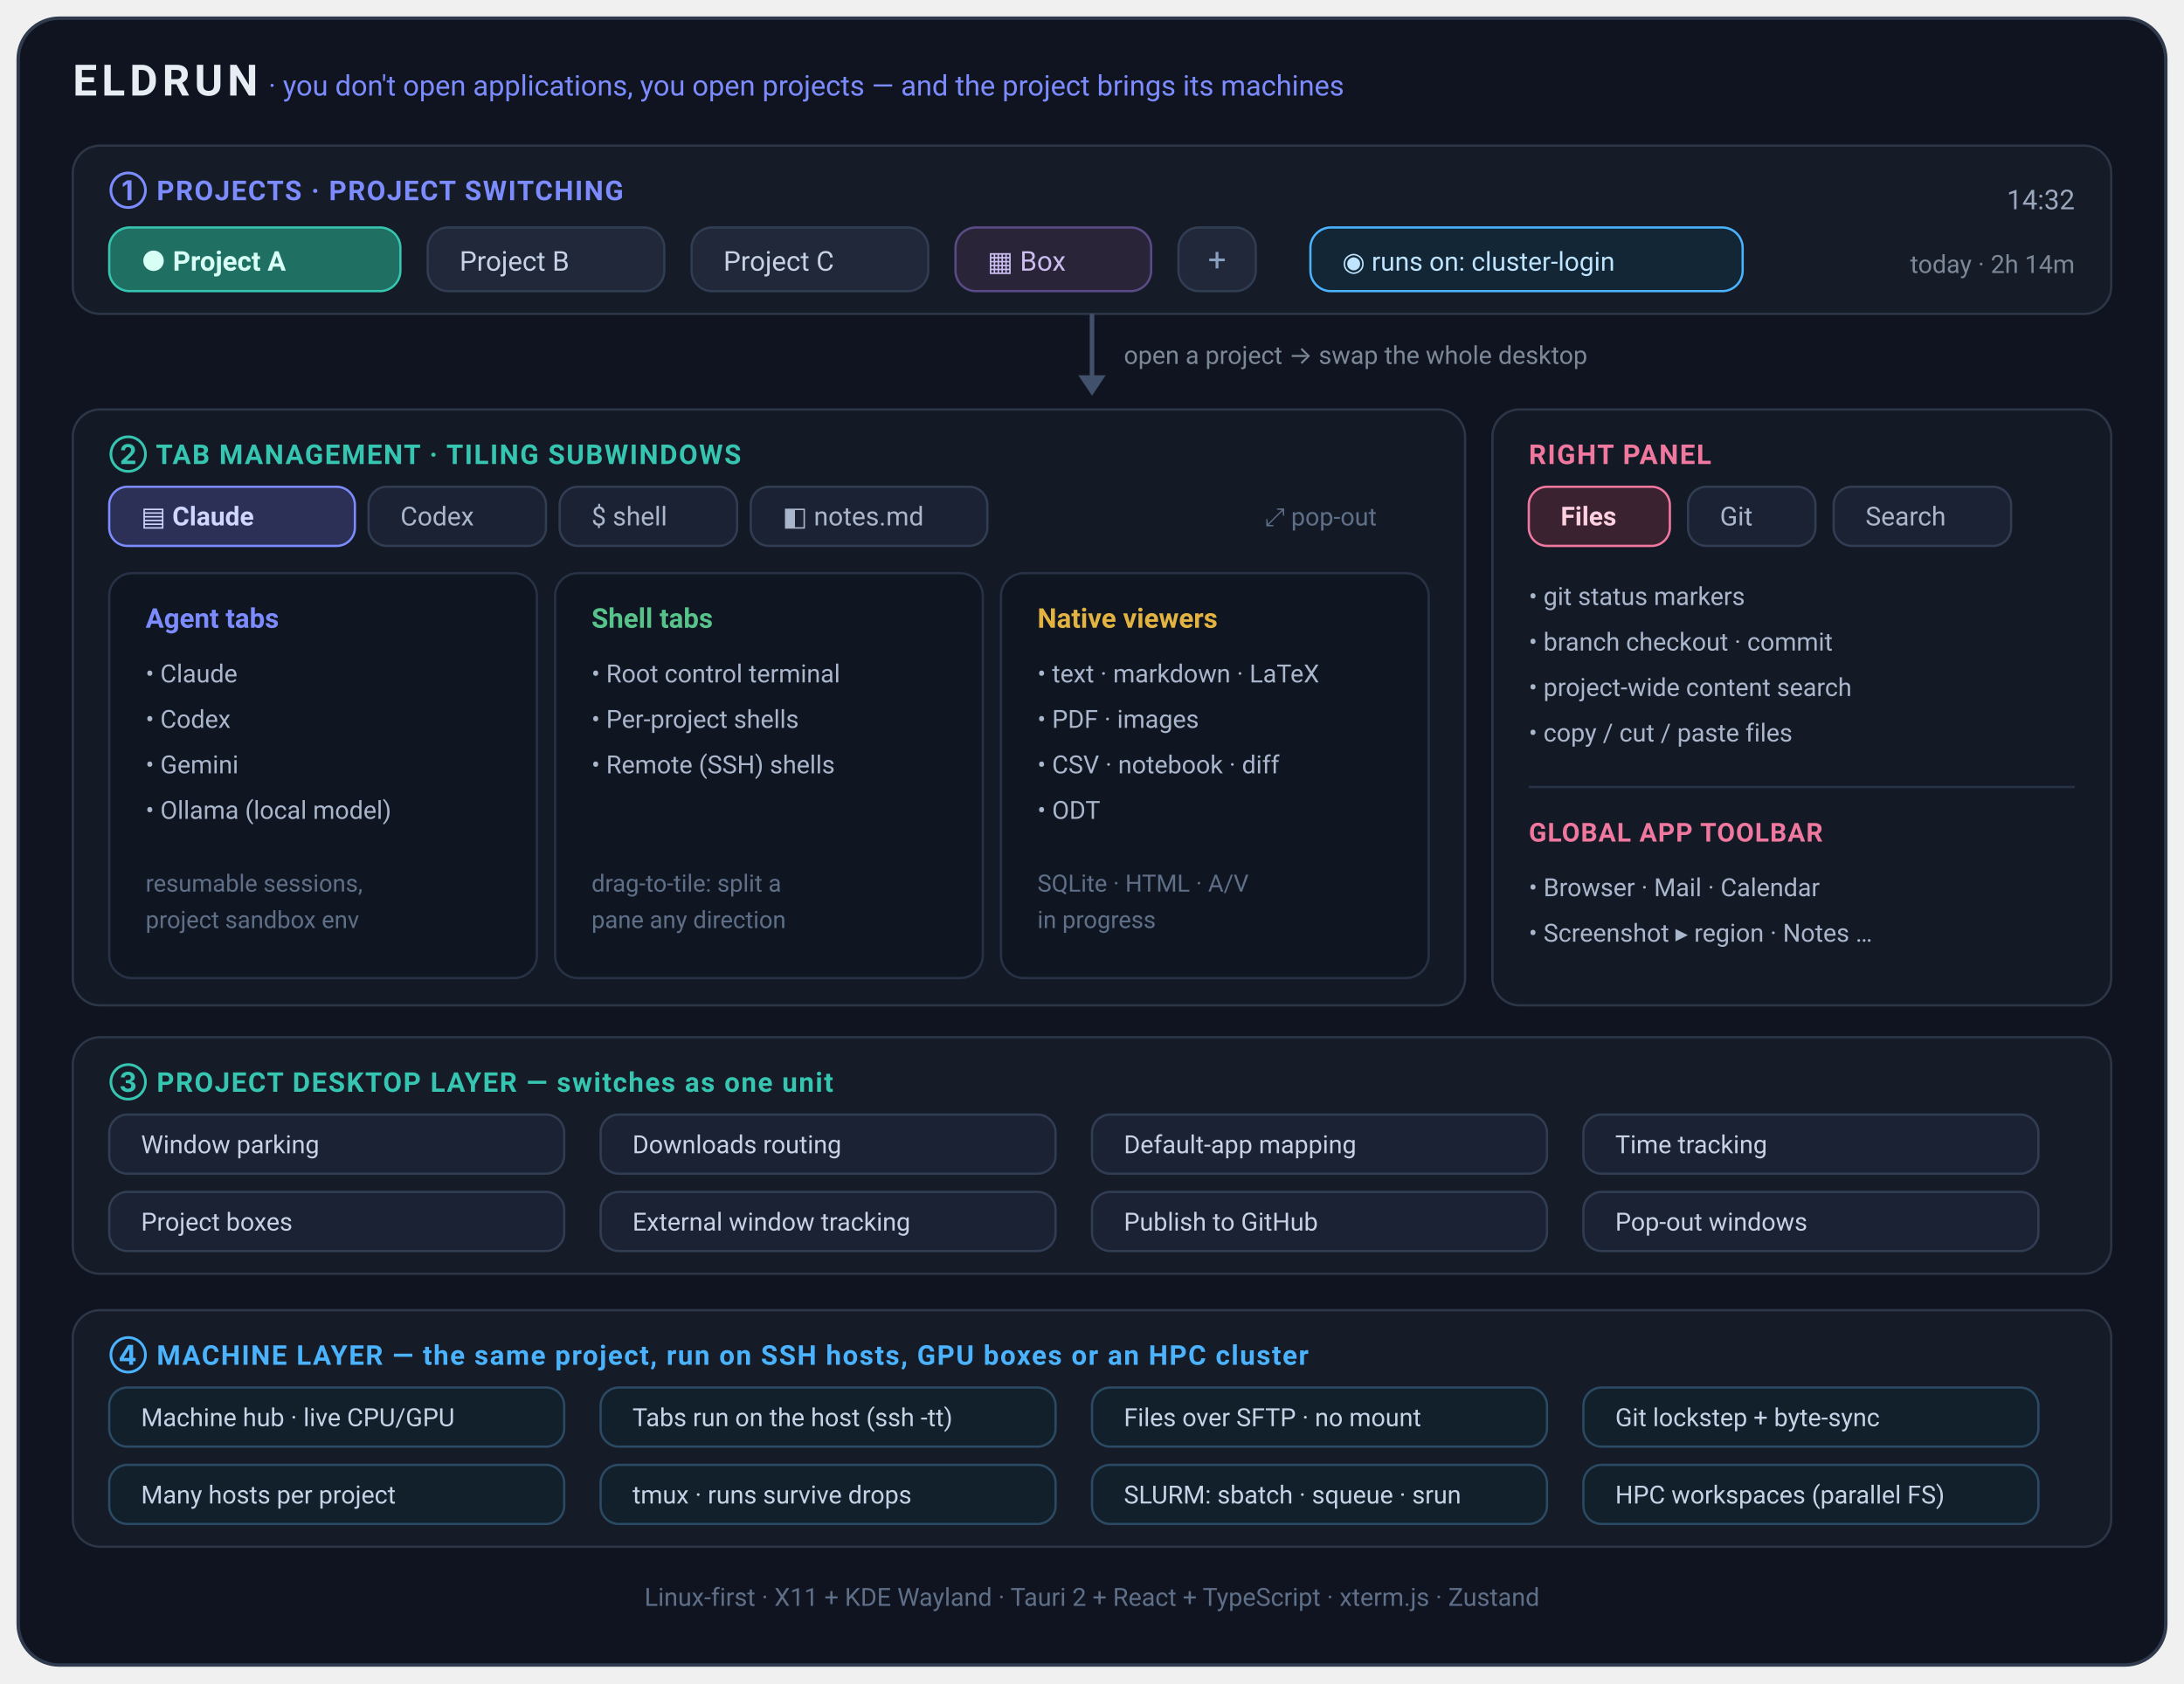
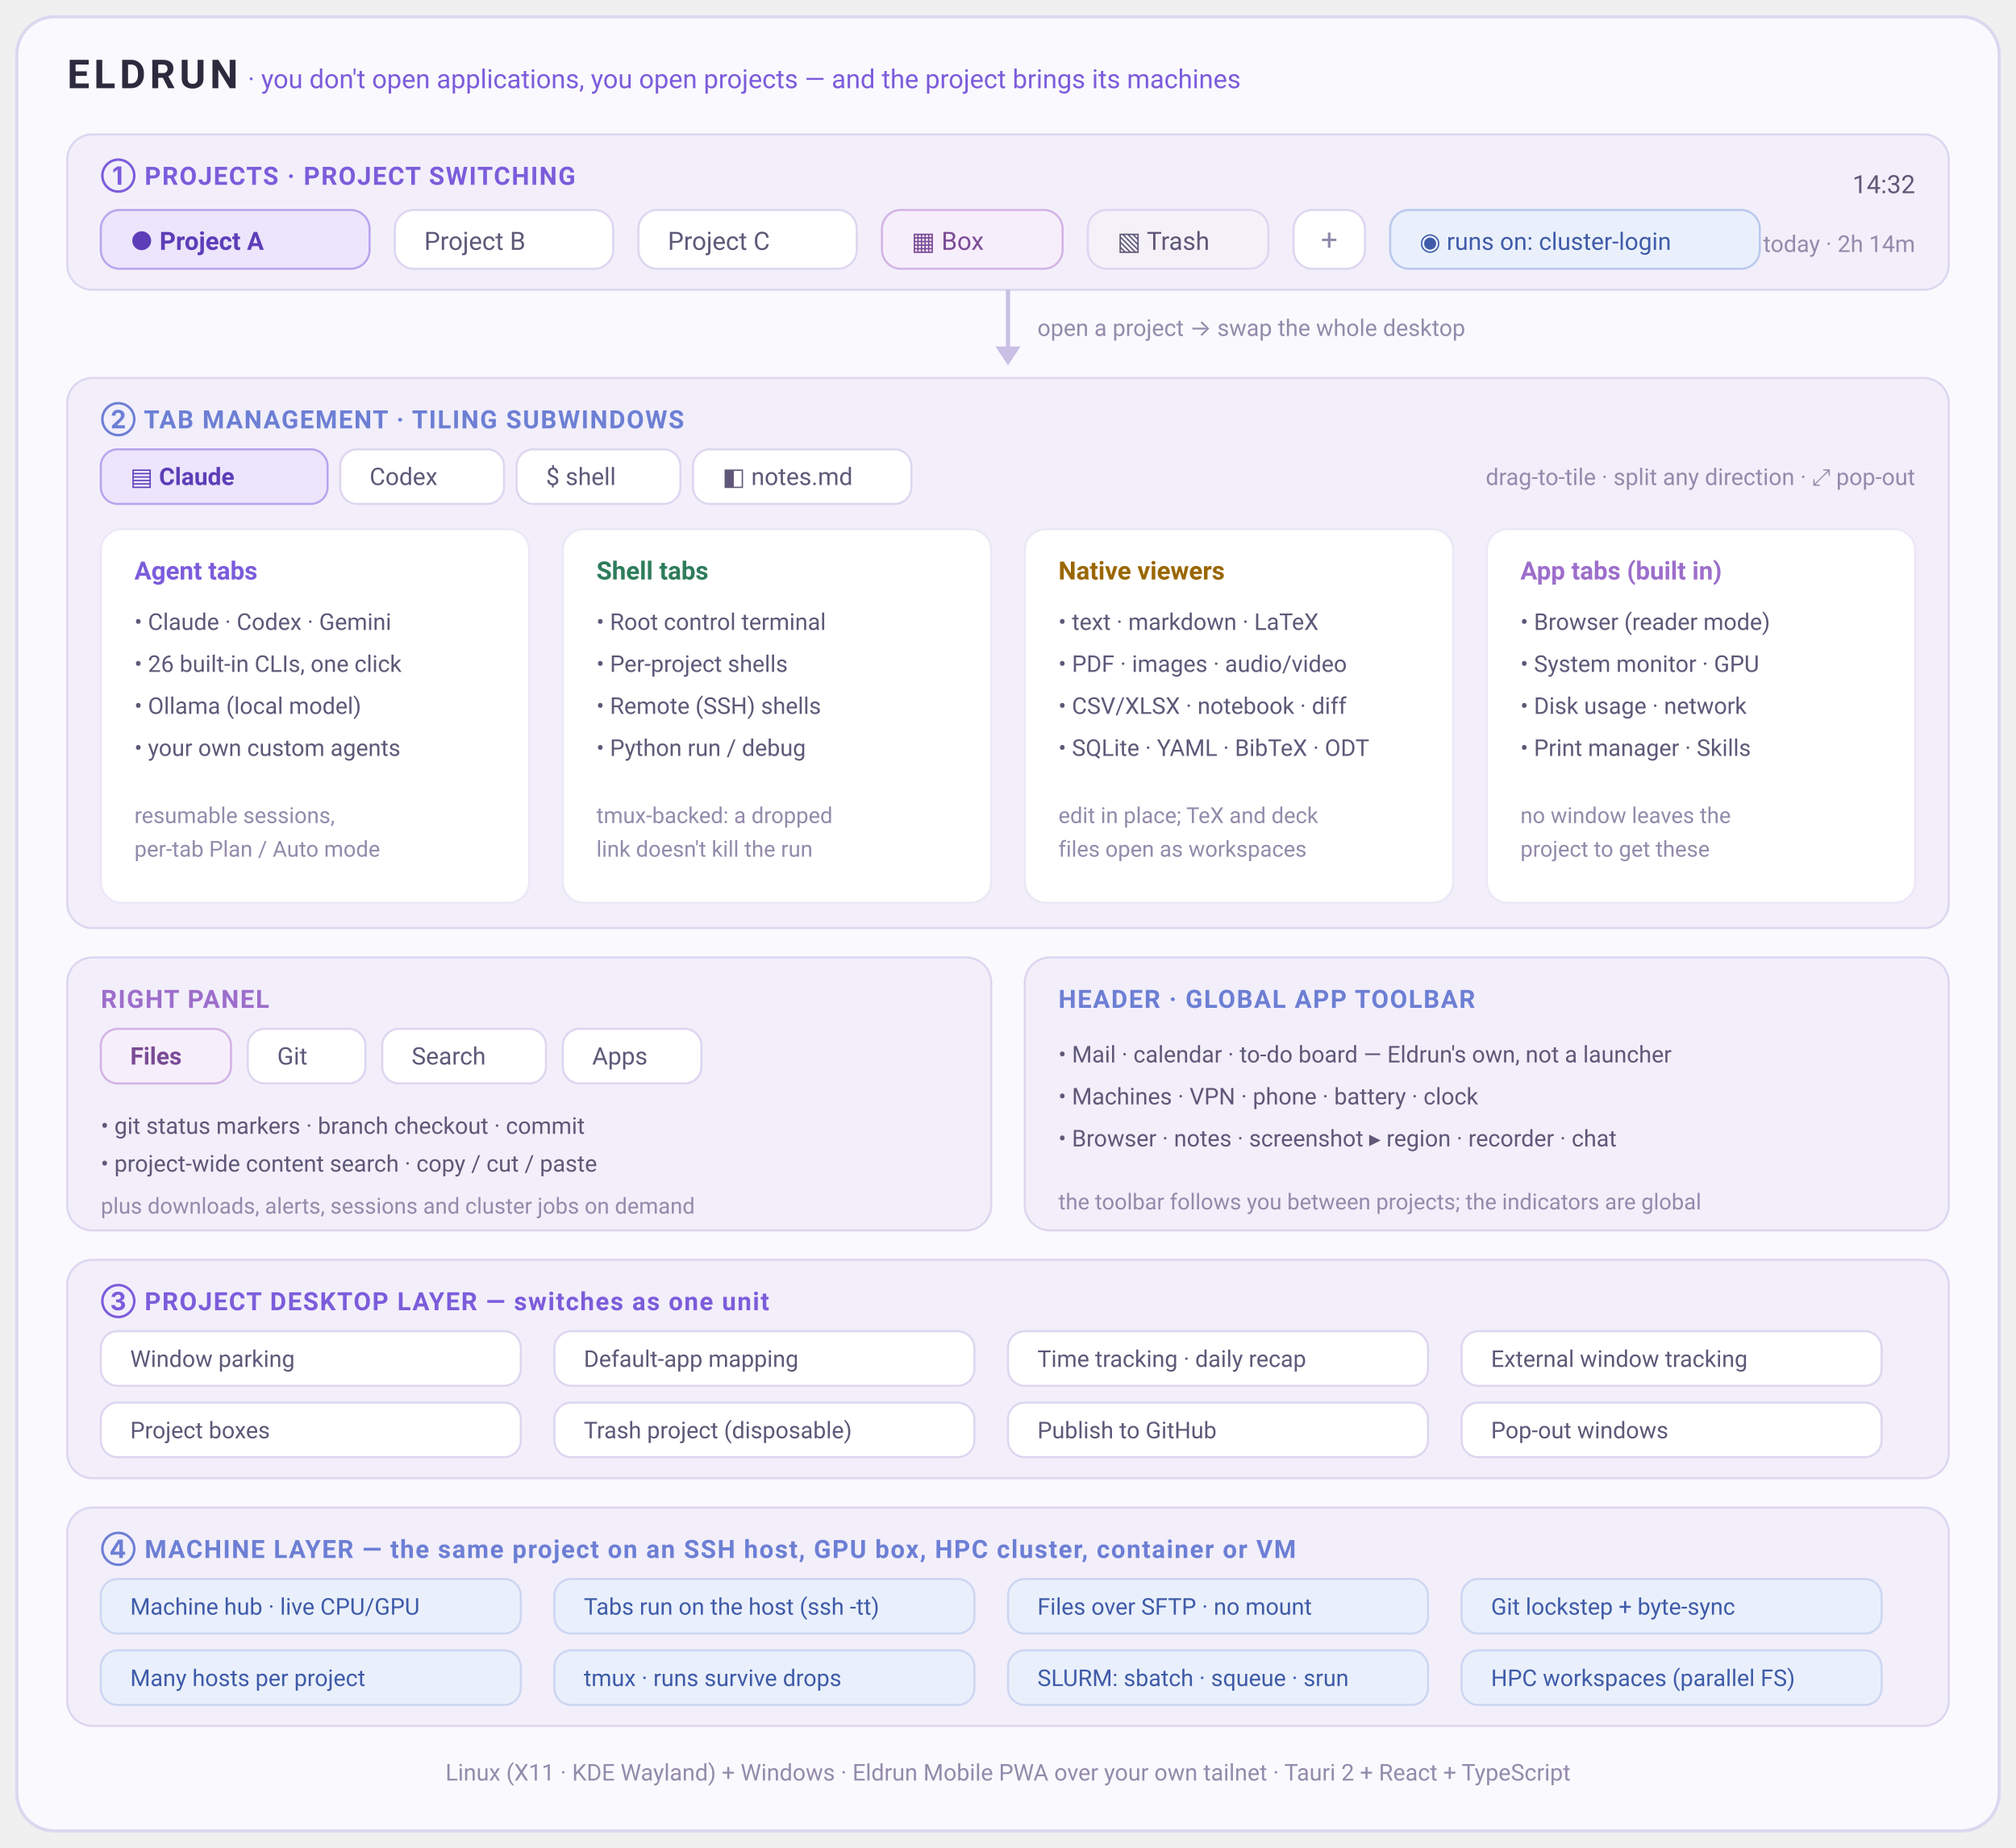
- <svg xmlns="http://www.w3.org/2000/svg" viewBox="0 0 960 740" font-family="ui-sans-serif, system-ui, -apple-system, Segoe UI, Roboto, sans-serif">
-   <rect x="8" y="8" width="944" height="724" rx="18" fill="#0f1420" stroke="#2f3a4d" stroke-width="1.5" />
-   <text x="32" y="42" font-size="19" font-weight="700" letter-spacing="2" fill="#e6edf3">ELDRUN</text>
-   <text x="118" y="42" font-size="12.5" fill="#7c8cff">·  you don't open applications, you open projects — and the project brings its machines</text>
-   <rect x="32" y="64" width="896" height="74" rx="12" fill="#151b27" stroke="#2c3647" />
-   <text x="48" y="88" font-size="12" font-weight="700" letter-spacing="0.6" fill="#7c8cff">① PROJECTS · PROJECT SWITCHING</text>
-   <rect x="48" y="100" width="128" height="28" rx="9" fill="#1f6f63" stroke="#36c5b0" />
-   <text x="62" y="119" font-size="12" font-weight="600" fill="#d7fff6">● Project A</text>
-   <rect x="188" y="100" width="104" height="28" rx="9" fill="#20283a" stroke="#313d52" />
-   <text x="202" y="119" font-size="12" fill="#c7d2e6">Project B</text>
-   <rect x="304" y="100" width="104" height="28" rx="9" fill="#20283a" stroke="#313d52" />
-   <text x="318" y="119" font-size="12" fill="#c7d2e6">Project C</text>
-   <rect x="420" y="100" width="86" height="28" rx="9" fill="#2a2438" stroke="#5a4b86" />
-   <text x="434" y="119" font-size="12" fill="#cbbdf0">▦ Box</text>
-   <rect x="518" y="100" width="34" height="28" rx="9" fill="#20283a" stroke="#313d52" />
-   <text x="531" y="119" font-size="14" fill="#8aa0c0">+</text>
-   <rect x="576" y="100" width="190" height="28" rx="9" fill="#132635" stroke="#4bb3fd" />
-   <text x="590" y="119" font-size="11.5" fill="#bfe4ff">◉ runs on: cluster-login</text>
-   <text x="912" y="92" text-anchor="end" font-size="12" fill="#9aa7bd">14:32</text>
-   <text x="912" y="120" text-anchor="end" font-size="11" fill="#7c8898">today · 2h 14m</text>
-   <line x1="480" y1="138" x2="480" y2="168" stroke="#41506b" stroke-width="2" />
-   <path d="M480 174 l-6 -9 h12 z" fill="#41506b" />
-   <text x="494" y="160" font-size="11" fill="#7c8898">open a project → swap the whole desktop</text>
-   <rect x="32" y="180" width="612" height="262" rx="12" fill="#131a26" stroke="#2c3647" />
-   <text x="48" y="204" font-size="12" font-weight="700" letter-spacing="0.6" fill="#36c5b0">② TAB MANAGEMENT · TILING SUBWINDOWS</text>
-   <rect x="48" y="214" width="108" height="26" rx="8" fill="#2c2f56" stroke="#7c8cff" />
-   <text x="62" y="231" font-size="11.5" font-weight="600" fill="#cfd6ff">▤ Claude</text>
-   <rect x="162" y="214" width="78" height="26" rx="8" fill="#1b2233" stroke="#313d52" />
-   <text x="176" y="231" font-size="11.5" fill="#aab6cc">Codex</text>
-   <rect x="246" y="214" width="78" height="26" rx="8" fill="#1b2233" stroke="#313d52" />
-   <text x="260" y="231" font-size="11.5" fill="#aab6cc">$ shell</text>
-   <rect x="330" y="214" width="104" height="26" rx="8" fill="#1b2233" stroke="#313d52" />
-   <text x="344" y="231" font-size="11.5" fill="#aab6cc">◧ notes.md</text>
-   <text x="556" y="231" font-size="11" fill="#5f6f88">⤢ pop-out</text>
-   <rect x="48" y="252" width="188" height="178" rx="10" fill="#0f1622" stroke="#283246" />
-   <text x="64" y="276" font-size="12" font-weight="700" fill="#7c8cff">Agent tabs</text>
-   <text x="64" y="300" font-size="11" fill="#aab6cc">• Claude</text>
-   <text x="64" y="320" font-size="11" fill="#aab6cc">• Codex</text>
-   <text x="64" y="340" font-size="11" fill="#aab6cc">• Gemini</text>
-   <text x="64" y="360" font-size="11" fill="#aab6cc">• Ollama (local model)</text>
-   <text x="64" y="392" font-size="10.5" fill="#5f6f88">resumable sessions,</text>
-   <text x="64" y="408" font-size="10.5" fill="#5f6f88">project sandbox env</text>
-   <rect x="244" y="252" width="188" height="178" rx="10" fill="#0f1622" stroke="#283246" />
-   <text x="260" y="276" font-size="12" font-weight="700" fill="#57c38a">Shell tabs</text>
-   <text x="260" y="300" font-size="11" fill="#aab6cc">• Root control terminal</text>
-   <text x="260" y="320" font-size="11" fill="#aab6cc">• Per-project shells</text>
-   <text x="260" y="340" font-size="11" fill="#aab6cc">• Remote (SSH) shells</text>
-   <text x="260" y="392" font-size="10.5" fill="#5f6f88">drag-to-tile: split a</text>
-   <text x="260" y="408" font-size="10.5" fill="#5f6f88">pane any direction</text>
-   <rect x="440" y="252" width="188" height="178" rx="10" fill="#0f1622" stroke="#283246" />
-   <text x="456" y="276" font-size="12" font-weight="700" fill="#e3b341">Native viewers</text>
-   <text x="456" y="300" font-size="11" fill="#aab6cc">• text · markdown · LaTeX</text>
-   <text x="456" y="320" font-size="11" fill="#aab6cc">• PDF · images</text>
-   <text x="456" y="340" font-size="11" fill="#aab6cc">• CSV · notebook · diff</text>
-   <text x="456" y="360" font-size="11" fill="#aab6cc">• ODT</text>
-   <text x="456" y="392" font-size="10.5" fill="#5f6f88">SQLite · HTML · A/V</text>
-   <text x="456" y="408" font-size="10.5" fill="#5f6f88">in progress</text>
-   <rect x="656" y="180" width="272" height="262" rx="12" fill="#131a26" stroke="#2c3647" />
-   <text x="672" y="204" font-size="12" font-weight="700" letter-spacing="0.6" fill="#f0789f">RIGHT PANEL</text>
-   <rect x="672" y="214" width="62" height="26" rx="8" fill="#3a2230" stroke="#f0789f" />
-   <text x="686" y="231" font-size="11.5" font-weight="600" fill="#ffd0e0">Files</text>
-   <rect x="742" y="214" width="56" height="26" rx="8" fill="#1b2233" stroke="#313d52" />
-   <text x="756" y="231" font-size="11.5" fill="#aab6cc">Git</text>
-   <rect x="806" y="214" width="78" height="26" rx="8" fill="#1b2233" stroke="#313d52" />
-   <text x="820" y="231" font-size="11.5" fill="#aab6cc">Search</text>
-   <text x="672" y="266" font-size="11" fill="#aab6cc">• git status markers</text>
-   <text x="672" y="286" font-size="11" fill="#aab6cc">• branch checkout · commit</text>
-   <text x="672" y="306" font-size="11" fill="#aab6cc">• project-wide content search</text>
-   <text x="672" y="326" font-size="11" fill="#aab6cc">• copy / cut / paste files</text>
-   <line x1="672" y1="346" x2="912" y2="346" stroke="#283246" />
-   <text x="672" y="370" font-size="11.5" font-weight="700" letter-spacing="0.4" fill="#f0789f">GLOBAL APP TOOLBAR</text>
-   <text x="672" y="394" font-size="11" fill="#aab6cc">• Browser · Mail · Calendar</text>
-   <text x="672" y="414" font-size="11" fill="#aab6cc">• Screenshot ▸ region · Notes …</text>
-   <rect x="32" y="456" width="896" height="104" rx="12" fill="#151b27" stroke="#2c3647" />
-   <text x="48" y="480" font-size="12" font-weight="700" letter-spacing="0.6" fill="#36c5b0">③ PROJECT DESKTOP LAYER — switches as one unit</text>
-   <g font-size="11" fill="#c7d2e6">
-     <rect x="48" y="490" width="200" height="26" rx="8" fill="#1b2233" stroke="#313d52" />
-     <text x="62" y="507">Window parking</text>
-     <rect x="264" y="490" width="200" height="26" rx="8" fill="#1b2233" stroke="#313d52" />
-     <text x="278" y="507">Downloads routing</text>
-     <rect x="480" y="490" width="200" height="26" rx="8" fill="#1b2233" stroke="#313d52" />
-     <text x="494" y="507">Default-app mapping</text>
-     <rect x="696" y="490" width="200" height="26" rx="8" fill="#1b2233" stroke="#313d52" />
-     <text x="710" y="507">Time tracking</text>
-     <rect x="48" y="524" width="200" height="26" rx="8" fill="#1b2233" stroke="#313d52" />
-     <text x="62" y="541">Project boxes</text>
-     <rect x="264" y="524" width="200" height="26" rx="8" fill="#1b2233" stroke="#313d52" />
-     <text x="278" y="541">External window tracking</text>
-     <rect x="480" y="524" width="200" height="26" rx="8" fill="#1b2233" stroke="#313d52" />
-     <text x="494" y="541">Publish to GitHub</text>
-     <rect x="696" y="524" width="200" height="26" rx="8" fill="#1b2233" stroke="#313d52" />
-     <text x="710" y="541">Pop-out windows</text>
+ <svg xmlns="http://www.w3.org/2000/svg" viewBox="0 0 960 880" font-family="ui-sans-serif, system-ui, -apple-system, Segoe UI, Roboto, sans-serif">
+   <rect x="8" y="8" width="944" height="864" rx="18" fill="#faf9fe" stroke="#ddd6f0" stroke-width="1.5" />
+   <text x="32" y="42" font-size="19" font-weight="700" letter-spacing="2" fill="#2e2a3d">ELDRUN</text>
+   <text x="118" y="42" font-size="12.5" fill="#7c5cdb">·  you don't open applications, you open projects — and the project brings its machines</text>
+   <rect x="32" y="64" width="896" height="74" rx="12" fill="#f2effa" stroke="#ddd6f0" />
+   <text x="48" y="88" font-size="12" font-weight="700" letter-spacing="0.6" fill="#7c5cdb">① PROJECTS · PROJECT SWITCHING</text>
+   <rect x="48" y="100" width="128" height="28" rx="9" fill="#ece5fb" stroke="#b9a4ee" />
+   <text x="62" y="119" font-size="12" font-weight="600" fill="#5d3eb8">● Project A</text>
+   <rect x="188" y="100" width="104" height="28" rx="9" fill="#ffffff" stroke="#ddd6f0" />
+   <text x="202" y="119" font-size="12" fill="#5f5878">Project B</text>
+   <rect x="304" y="100" width="104" height="28" rx="9" fill="#ffffff" stroke="#ddd6f0" />
+   <text x="318" y="119" font-size="12" fill="#5f5878">Project C</text>
+   <rect x="420" y="100" width="86" height="28" rx="9" fill="#f7eefb" stroke="#d3b3e6" />
+   <text x="434" y="119" font-size="12" fill="#7a4b96">▦ Box</text>
+   <rect x="518" y="100" width="86" height="28" rx="9" fill="#f4f2f8" stroke="#ddd6f0" />
+   <text x="532" y="119" font-size="12" fill="#5f5878">▧ Trash</text>
+   <rect x="616" y="100" width="34" height="28" rx="9" fill="#ffffff" stroke="#ddd6f0" />
+   <text x="629" y="119" font-size="14" fill="#938bab">+</text>
+   <rect x="662" y="100" width="176" height="28" rx="9" fill="#eaf0fb" stroke="#b9c8ee" />
+   <text x="676" y="119" font-size="11.5" fill="#3f5ba9">◉ runs on: cluster-login</text>
+   <text x="912" y="92" text-anchor="end" font-size="12" fill="#5f5878">14:32</text>
+   <text x="912" y="120" text-anchor="end" font-size="11" fill="#938bab">today · 2h 14m</text>
+   <line x1="480" y1="138" x2="480" y2="168" stroke="#c9c0e4" stroke-width="2" />
+   <path d="M480 174 l-6 -9 h12 z" fill="#c9c0e4" />
+   <text x="494" y="160" font-size="11" fill="#938bab">open a project → swap the whole desktop</text>
+   <rect x="32" y="180" width="896" height="262" rx="12" fill="#f2effa" stroke="#ddd6f0" />
+   <text x="48" y="204" font-size="12" font-weight="700" letter-spacing="0.6" fill="#6d7fd4">② TAB MANAGEMENT · TILING SUBWINDOWS</text>
+   <rect x="48" y="214" width="108" height="26" rx="8" fill="#ece5fb" stroke="#b9a4ee" />
+   <text x="62" y="231" font-size="11.5" font-weight="600" fill="#5d3eb8">▤ Claude</text>
+   <rect x="162" y="214" width="78" height="26" rx="8" fill="#ffffff" stroke="#ddd6f0" />
+   <text x="176" y="231" font-size="11.5" fill="#5f5878">Codex</text>
+   <rect x="246" y="214" width="78" height="26" rx="8" fill="#ffffff" stroke="#ddd6f0" />
+   <text x="260" y="231" font-size="11.5" fill="#5f5878">$ shell</text>
+   <rect x="330" y="214" width="104" height="26" rx="8" fill="#ffffff" stroke="#ddd6f0" />
+   <text x="344" y="231" font-size="11.5" fill="#5f5878">◧ notes.md</text>
+   <text x="912" y="231" text-anchor="end" font-size="11" fill="#938bab">drag-to-tile · split any direction · ⤢ pop-out</text>
+   <rect x="48" y="252" width="204" height="178" rx="10" fill="#ffffff" stroke="#ebe7f6" />
+   <text x="64" y="276" font-size="12" font-weight="700" fill="#7c5cdb">Agent tabs</text>
+   <text x="64" y="300" font-size="11" fill="#5f5878">• Claude · Codex · Gemini</text>
+   <text x="64" y="320" font-size="11" fill="#5f5878">• 26 built-in CLIs, one click</text>
+   <text x="64" y="340" font-size="11" fill="#5f5878">• Ollama (local model)</text>
+   <text x="64" y="360" font-size="11" fill="#5f5878">• your own custom agents</text>
+   <text x="64" y="392" font-size="10.5" fill="#938bab">resumable sessions,</text>
+   <text x="64" y="408" font-size="10.5" fill="#938bab">per-tab Plan / Auto mode</text>
+   <rect x="268" y="252" width="204" height="178" rx="10" fill="#ffffff" stroke="#ebe7f6" />
+   <text x="284" y="276" font-size="12" font-weight="700" fill="#2e7d5b">Shell tabs</text>
+   <text x="284" y="300" font-size="11" fill="#5f5878">• Root control terminal</text>
+   <text x="284" y="320" font-size="11" fill="#5f5878">• Per-project shells</text>
+   <text x="284" y="340" font-size="11" fill="#5f5878">• Remote (SSH) shells</text>
+   <text x="284" y="360" font-size="11" fill="#5f5878">• Python run / debug</text>
+   <text x="284" y="392" font-size="10.5" fill="#938bab">tmux-backed: a dropped</text>
+   <text x="284" y="408" font-size="10.5" fill="#938bab">link doesn't kill the run</text>
+   <rect x="488" y="252" width="204" height="178" rx="10" fill="#ffffff" stroke="#ebe7f6" />
+   <text x="504" y="276" font-size="12" font-weight="700" fill="#9a6700">Native viewers</text>
+   <text x="504" y="300" font-size="11" fill="#5f5878">• text · markdown · LaTeX</text>
+   <text x="504" y="320" font-size="11" fill="#5f5878">• PDF · images · audio/video</text>
+   <text x="504" y="340" font-size="11" fill="#5f5878">• CSV/XLSX · notebook · diff</text>
+   <text x="504" y="360" font-size="11" fill="#5f5878">• SQLite · YAML · BibTeX · ODT</text>
+   <text x="504" y="392" font-size="10.5" fill="#938bab">edit in place; TeX and deck</text>
+   <text x="504" y="408" font-size="10.5" fill="#938bab">files open as workspaces</text>
+   <rect x="708" y="252" width="204" height="178" rx="10" fill="#ffffff" stroke="#ebe7f6" />
+   <text x="724" y="276" font-size="12" font-weight="700" fill="#9d6ecb">App tabs (built in)</text>
+   <text x="724" y="300" font-size="11" fill="#5f5878">• Browser (reader mode)</text>
+   <text x="724" y="320" font-size="11" fill="#5f5878">• System monitor · GPU</text>
+   <text x="724" y="340" font-size="11" fill="#5f5878">• Disk usage · network</text>
+   <text x="724" y="360" font-size="11" fill="#5f5878">• Print manager · Skills</text>
+   <text x="724" y="392" font-size="10.5" fill="#938bab">no window leaves the</text>
+   <text x="724" y="408" font-size="10.5" fill="#938bab">project to get these</text>
+   <rect x="32" y="456" width="440" height="130" rx="12" fill="#f2effa" stroke="#ddd6f0" />
+   <text x="48" y="480" font-size="12" font-weight="700" letter-spacing="0.6" fill="#9d6ecb">RIGHT PANEL</text>
+   <rect x="48" y="490" width="62" height="26" rx="8" fill="#f7eefb" stroke="#d3b3e6" />
+   <text x="62" y="507" font-size="11.5" font-weight="600" fill="#7a4b96">Files</text>
+   <rect x="118" y="490" width="56" height="26" rx="8" fill="#ffffff" stroke="#ddd6f0" />
+   <text x="132" y="507" font-size="11.5" fill="#5f5878">Git</text>
+   <rect x="182" y="490" width="78" height="26" rx="8" fill="#ffffff" stroke="#ddd6f0" />
+   <text x="196" y="507" font-size="11.5" fill="#5f5878">Search</text>
+   <rect x="268" y="490" width="66" height="26" rx="8" fill="#ffffff" stroke="#ddd6f0" />
+   <text x="282" y="507" font-size="11.5" fill="#5f5878">Apps</text>
+   <text x="48" y="540" font-size="11" fill="#5f5878">• git status markers · branch checkout · commit</text>
+   <text x="48" y="558" font-size="11" fill="#5f5878">• project-wide content search · copy / cut / paste</text>
+   <text x="48" y="578" font-size="10.5" fill="#938bab">plus downloads, alerts, sessions and cluster jobs on demand</text>
+   <rect x="488" y="456" width="440" height="130" rx="12" fill="#f2effa" stroke="#ddd6f0" />
+   <text x="504" y="480" font-size="12" font-weight="700" letter-spacing="0.6" fill="#6d7fd4">HEADER · GLOBAL APP TOOLBAR</text>
+   <text x="504" y="506" font-size="11" fill="#5f5878">• Mail · calendar · to-do board — Eldrun's own, not a launcher</text>
+   <text x="504" y="526" font-size="11" fill="#5f5878">• Machines · VPN · phone · battery · clock</text>
+   <text x="504" y="546" font-size="11" fill="#5f5878">• Browser · notes · screenshot ▸ region · recorder · chat</text>
+   <text x="504" y="576" font-size="10.5" fill="#938bab">the toolbar follows you between projects; the indicators are global</text>
+   <rect x="32" y="600" width="896" height="104" rx="12" fill="#f2effa" stroke="#ddd6f0" />
+   <text x="48" y="624" font-size="12" font-weight="700" letter-spacing="0.6" fill="#7c5cdb">③ PROJECT DESKTOP LAYER — switches as one unit</text>
+   <g font-size="11" fill="#5f5878">
+     <rect x="48" y="634" width="200" height="26" rx="8" fill="#ffffff" stroke="#ddd6f0" />
+     <text x="62" y="651">Window parking</text>
+     <rect x="264" y="634" width="200" height="26" rx="8" fill="#ffffff" stroke="#ddd6f0" />
+     <text x="278" y="651">Default-app mapping</text>
+     <rect x="480" y="634" width="200" height="26" rx="8" fill="#ffffff" stroke="#ddd6f0" />
+     <text x="494" y="651">Time tracking · daily recap</text>
+     <rect x="696" y="634" width="200" height="26" rx="8" fill="#ffffff" stroke="#ddd6f0" />
+     <text x="710" y="651">External window tracking</text>
+     <rect x="48" y="668" width="200" height="26" rx="8" fill="#ffffff" stroke="#ddd6f0" />
+     <text x="62" y="685">Project boxes</text>
+     <rect x="264" y="668" width="200" height="26" rx="8" fill="#ffffff" stroke="#ddd6f0" />
+     <text x="278" y="685">Trash project (disposable)</text>
+     <rect x="480" y="668" width="200" height="26" rx="8" fill="#ffffff" stroke="#ddd6f0" />
+     <text x="494" y="685">Publish to GitHub</text>
+     <rect x="696" y="668" width="200" height="26" rx="8" fill="#ffffff" stroke="#ddd6f0" />
+     <text x="710" y="685">Pop-out windows</text>
  </g>
-   <rect x="32" y="576" width="896" height="104" rx="12" fill="#151b27" stroke="#2c3647" />
-   <text x="48" y="600" font-size="12" font-weight="700" letter-spacing="0.6" fill="#4bb3fd">④ MACHINE LAYER — the same project, run on SSH hosts, GPU boxes or an HPC cluster</text>
-   <g font-size="11" fill="#c7d2e6">
-     <rect x="48" y="610" width="200" height="26" rx="8" fill="#12202c" stroke="#2b4a63" />
-     <text x="62" y="627">Machine hub · live CPU/GPU</text>
-     <rect x="264" y="610" width="200" height="26" rx="8" fill="#12202c" stroke="#2b4a63" />
-     <text x="278" y="627">Tabs run on the host (ssh -tt)</text>
-     <rect x="480" y="610" width="200" height="26" rx="8" fill="#12202c" stroke="#2b4a63" />
-     <text x="494" y="627">Files over SFTP · no mount</text>
-     <rect x="696" y="610" width="200" height="26" rx="8" fill="#12202c" stroke="#2b4a63" />
-     <text x="710" y="627">Git lockstep + byte-sync</text>
-     <rect x="48" y="644" width="200" height="26" rx="8" fill="#12202c" stroke="#2b4a63" />
-     <text x="62" y="661">Many hosts per project</text>
-     <rect x="264" y="644" width="200" height="26" rx="8" fill="#12202c" stroke="#2b4a63" />
-     <text x="278" y="661">tmux · runs survive drops</text>
-     <rect x="480" y="644" width="200" height="26" rx="8" fill="#12202c" stroke="#2b4a63" />
-     <text x="494" y="661">SLURM: sbatch · squeue · srun</text>
-     <rect x="696" y="644" width="200" height="26" rx="8" fill="#12202c" stroke="#2b4a63" />
-     <text x="710" y="661">HPC workspaces (parallel FS)</text>
+   <rect x="32" y="718" width="896" height="104" rx="12" fill="#f2effa" stroke="#ddd6f0" />
+   <text x="48" y="742" font-size="12" font-weight="700" letter-spacing="0.6" fill="#6d7fd4">④ MACHINE LAYER — the same project on an SSH host, GPU box, HPC cluster, container or VM</text>
+   <g font-size="11" fill="#3f5ba9">
+     <rect x="48" y="752" width="200" height="26" rx="8" fill="#eaf0fb" stroke="#cdd6f2" />
+     <text x="62" y="769">Machine hub · live CPU/GPU</text>
+     <rect x="264" y="752" width="200" height="26" rx="8" fill="#eaf0fb" stroke="#cdd6f2" />
+     <text x="278" y="769">Tabs run on the host (ssh -tt)</text>
+     <rect x="480" y="752" width="200" height="26" rx="8" fill="#eaf0fb" stroke="#cdd6f2" />
+     <text x="494" y="769">Files over SFTP · no mount</text>
+     <rect x="696" y="752" width="200" height="26" rx="8" fill="#eaf0fb" stroke="#cdd6f2" />
+     <text x="710" y="769">Git lockstep + byte-sync</text>
+     <rect x="48" y="786" width="200" height="26" rx="8" fill="#eaf0fb" stroke="#cdd6f2" />
+     <text x="62" y="803">Many hosts per project</text>
+     <rect x="264" y="786" width="200" height="26" rx="8" fill="#eaf0fb" stroke="#cdd6f2" />
+     <text x="278" y="803">tmux · runs survive drops</text>
+     <rect x="480" y="786" width="200" height="26" rx="8" fill="#eaf0fb" stroke="#cdd6f2" />
+     <text x="494" y="803">SLURM: sbatch · squeue · srun</text>
+     <rect x="696" y="786" width="200" height="26" rx="8" fill="#eaf0fb" stroke="#cdd6f2" />
+     <text x="710" y="803">HPC workspaces (parallel FS)</text>
  </g>
-   <text x="480" y="706" text-anchor="middle" font-size="11" fill="#5f6f88">Linux-first · X11 + KDE Wayland · Tauri 2 + React + TypeScript · xterm.js · Zustand</text>
+   <text x="480" y="848" text-anchor="middle" font-size="11" fill="#938bab">Linux (X11 · KDE Wayland) + Windows · Eldrun Mobile PWA over your own tailnet · Tauri 2 + React + TypeScript</text>
</svg>
